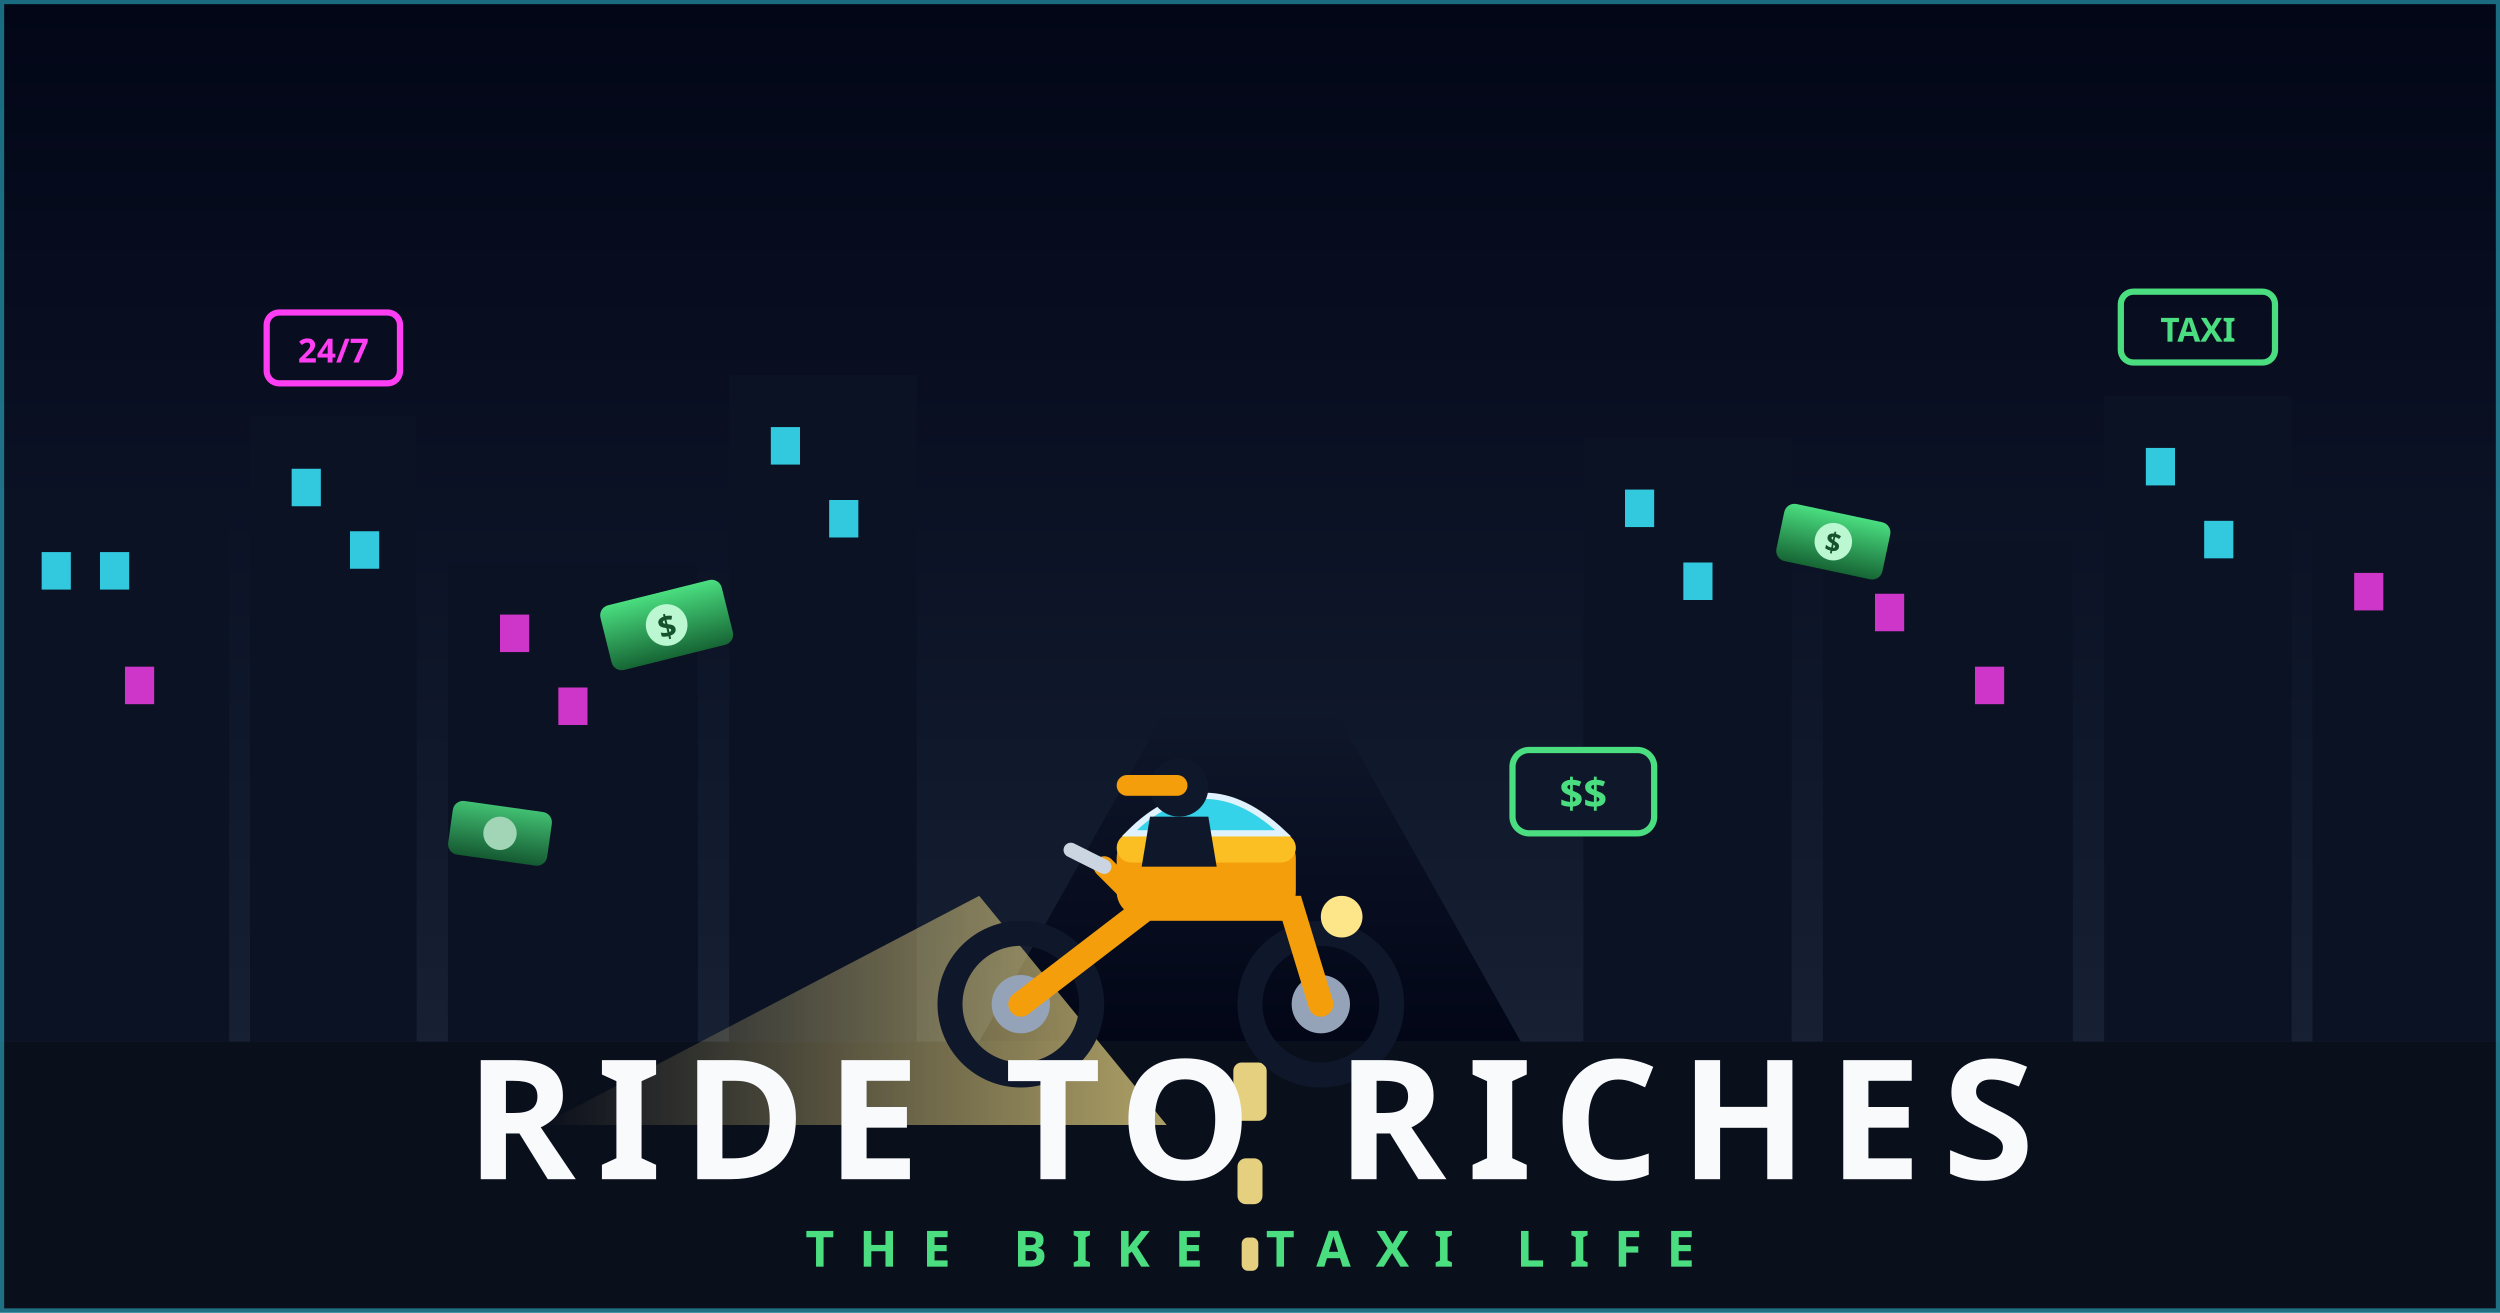
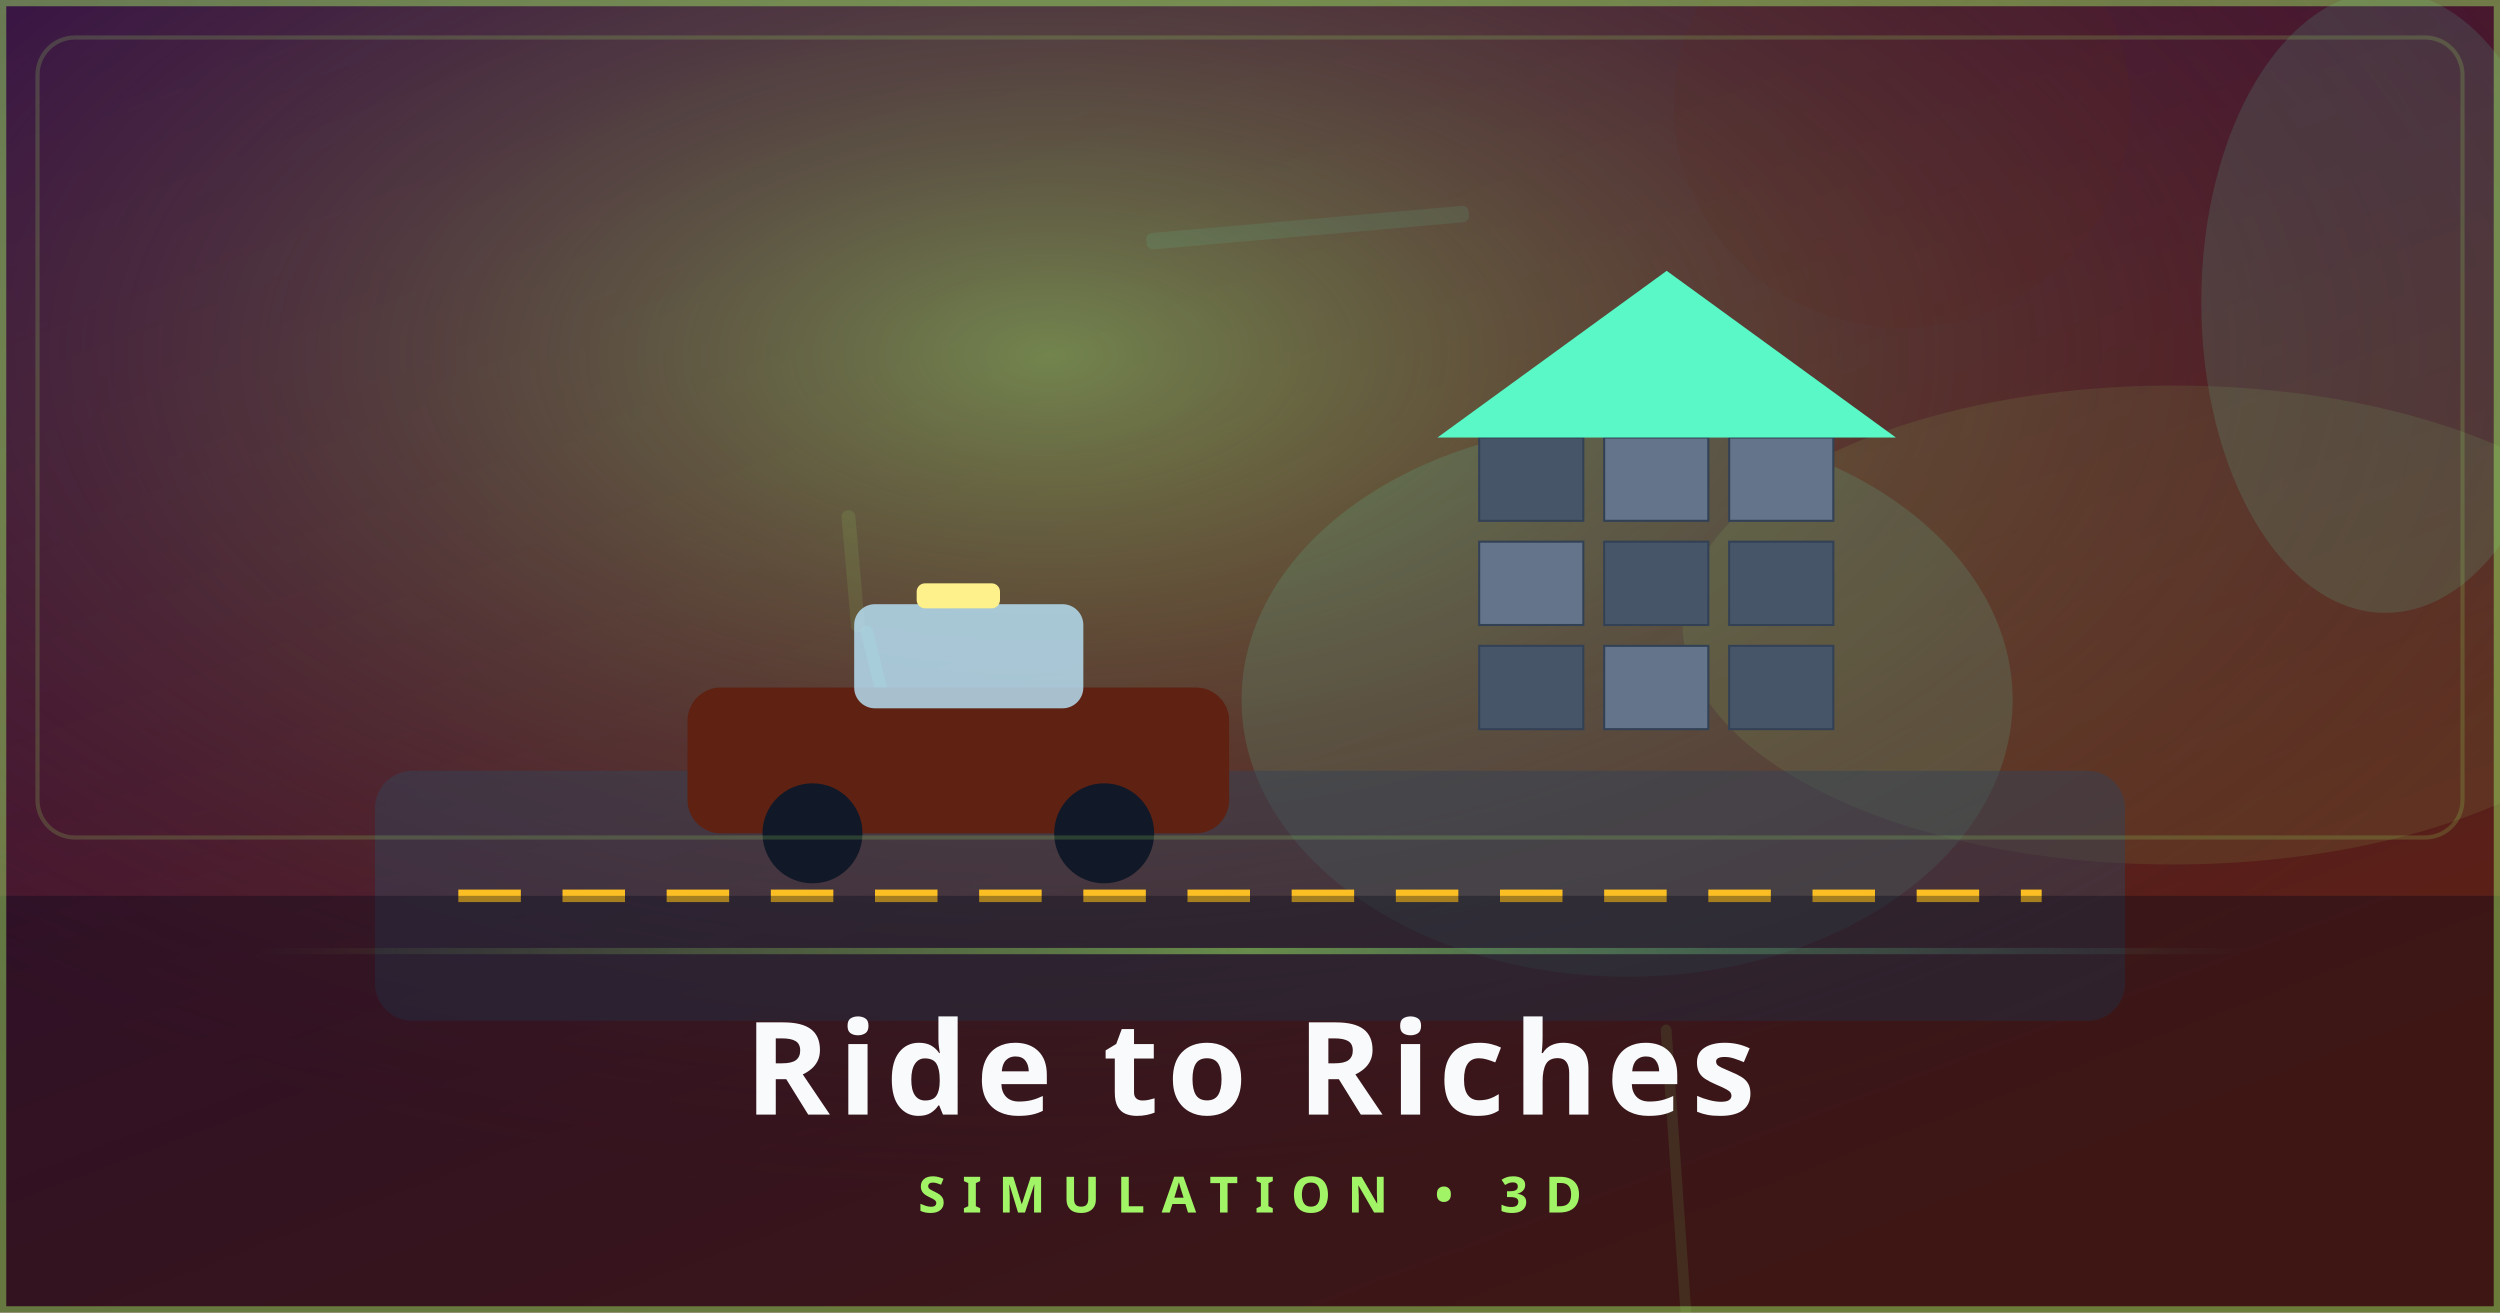
<svg xmlns="http://www.w3.org/2000/svg" viewBox="0 0 1200 630" width="1200" height="630" role="img" aria-label="Ride to Riches">
  <defs>
-     <linearGradient id="night" x1="0" y1="0" x2="0" y2="1">
-       <stop offset="0%" stop-color="#020617" />
-       <stop offset="55%" stop-color="#0f172a" />
-       <stop offset="100%" stop-color="#1e293b" />
+     <linearGradient id="bg" x1="0" y1="0" x2="0.73" y2="1">
+       <stop offset="0%" stop-color="hsla(277, 69%, 17%, 1)" />
+       <stop offset="100%" stop-color="hsla(12, 68%, 22%, 1)" />
    </linearGradient>
-     <linearGradient id="road" x1="0" y1="0" x2="0" y2="1">
-       <stop offset="0%" stop-color="#0f172a" />
-       <stop offset="100%" stop-color="#020617" />
-     </linearGradient>
-     <linearGradient id="head" x1="1" y1="0" x2="0" y2="0">
-       <stop offset="0%" stop-color="#fde68a" stop-opacity="0.9" />
-       <stop offset="100%" stop-color="#fde68a" stop-opacity="0" />
-     </linearGradient>
-     <linearGradient id="cash" x1="0" y1="0" x2="0" y2="1">
-       <stop offset="0%" stop-color="#4ade80" />
-       <stop offset="100%" stop-color="#166534" />
+     <radialGradient id="glow" cx="42%" cy="27%" r="65%">
+       <stop offset="0%" stop-color="hsla(95, 86%, 68%, 1)" stop-opacity="0.5" />
+       <stop offset="100%" stop-color="hsla(12, 68%, 22%, 1)" stop-opacity="0" />
+     </radialGradient>
+     <linearGradient id="bar" x1="0" y1="0" x2="1" y2="0">
+       <stop offset="0%" stop-color="hsla(95, 86%, 68%, 1)" stop-opacity="0.0" />
+       <stop offset="50%" stop-color="hsla(95, 86%, 68%, 1)" stop-opacity="0.5" />
+       <stop offset="100%" stop-color="hsla(161, 92%, 66%, 1)" stop-opacity="0.0" />
    </linearGradient>
  </defs>
-   <rect width="1200" height="630" fill="url(#night)" />
-   <g fill="#0b1224">
-     <rect x="0" y="240" width="110" height="260" />
-     <rect x="120" y="200" width="80" height="300" />
-     <rect x="215" y="270" width="120" height="230" />
-     <rect x="350" y="180" width="90" height="320" />
-     <rect x="760" y="210" width="100" height="290" />
-     <rect x="875" y="260" width="120" height="240" />
-     <rect x="1010" y="190" width="90" height="310" />
-     <rect x="1110" y="250" width="90" height="250" />
+   <rect width="1200" height="630" fill="url(#bg)" />
+   <rect width="1200" height="630" fill="url(#glow)" />
+   <rect x="500" y="6" width="56.85" height="5.998" rx="3" fill="hsla(161, 92%, 66%, 1)" opacity="0.191" transform="rotate(256 600 210)" />
+   <rect x="895" y="28" width="191.459" height="5.158" rx="3" fill="hsla(95, 86%, 68%, 1)" opacity="0.164" transform="rotate(86 600 210)" />
+   <rect x="486" y="304" width="155.336" height="7.894" rx="3" fill="hsla(161, 92%, 66%, 1)" opacity="0.091" transform="rotate(175 600 210)" />
+   <rect x="618" y="402" width="58.743" height="6.654" rx="3" fill="hsla(95, 86%, 68%, 1)" opacity="0.109" transform="rotate(85 600 210)" />
+   <ellipse cx="1043" cy="300" rx="235.318" ry="114.936" fill="hsla(95, 86%, 68%, 1)" opacity="0.095" />
+   <ellipse cx="781" cy="336" rx="185.058" ry="132.829" fill="hsla(161, 92%, 66%, 1)" opacity="0.129" />
+   <ellipse cx="913" cy="51" rx="109.488" ry="106.367" fill="hsla(12, 68%, 22%, 1)" opacity="0.11" />
+   <ellipse cx="1145" cy="145" rx="88.388" ry="149.172" fill="hsla(161, 92%, 66%, 1)" opacity="0.128" />
+   <g transform="translate(600,280)">
+     <rect x="-420" y="90" width="840" height="120" rx="18" fill="#334155" opacity="0.5" />
+     <g transform="translate(-140,30)">
+       <rect x="-130" y="20" width="260" height="70" rx="16" fill="hsla(12, 68%, 22%, 1)" />
+       <rect x="-50" y="-20" width="110" height="50" rx="10" fill="#bae6fd" opacity="0.8" />
+       <circle cx="-70" cy="90" r="24" fill="#111827" />
+       <circle cx="70" cy="90" r="24" fill="#111827" />
+       <rect x="-20" y="-30" width="40" height="12" rx="4" fill="#fef08a" />
+     </g>
+     <g transform="translate(200,-30)">
+       <rect x="-90" y="-40" width="50" height="40" fill="#475569" stroke="#334155" />
+       <rect x="-30" y="-40" width="50" height="40" fill="#64748b" stroke="#334155" />
+       <rect x="30" y="-40" width="50" height="40" fill="#64748b" stroke="#334155" />
+       <rect x="-90" y="10" width="50" height="40" fill="#64748b" stroke="#334155" />
+       <rect x="-30" y="10" width="50" height="40" fill="#475569" stroke="#334155" />
+       <rect x="30" y="10" width="50" height="40" fill="#475569" stroke="#334155" />
+       <rect x="-90" y="60" width="50" height="40" fill="#475569" stroke="#334155" />
+       <rect x="-30" y="60" width="50" height="40" fill="#64748b" stroke="#334155" />
+       <rect x="30" y="60" width="50" height="40" fill="#475569" stroke="#334155" />
+       <polygon points="-110,-40 0,-120 110,-40" fill="hsla(161, 92%, 66%, 1)" />
+     </g>
+     <path d="M-380 150 L380 150" stroke="#fbbf24" stroke-width="6" stroke-dasharray="30 20" />
  </g>
-   <g fill="#38e8ff" opacity="0.85">
-     <rect x="20" y="265" width="14" height="18" />
-     <rect x="48" y="265" width="14" height="18" />
-     <rect x="140" y="225" width="14" height="18" />
-     <rect x="168" y="255" width="14" height="18" />
-     <rect x="370" y="205" width="14" height="18" />
-     <rect x="398" y="240" width="14" height="18" />
-     <rect x="780" y="235" width="14" height="18" />
-     <rect x="808" y="270" width="14" height="18" />
-     <rect x="1030" y="215" width="14" height="18" />
-     <rect x="1058" y="250" width="14" height="18" />
-   </g>
-   <g fill="#ff3df2" opacity="0.8">
-     <rect x="240" y="295" width="14" height="18" />
-     <rect x="268" y="330" width="14" height="18" />
-     <rect x="900" y="285" width="14" height="18" />
-     <rect x="948" y="320" width="14" height="18" />
-     <rect x="1130" y="275" width="14" height="18" />
-     <rect x="60" y="320" width="14" height="18" />
-   </g>
-   <g font-family="Verdana, Geneva, sans-serif" font-weight="bold">
-     <rect x="128" y="150" width="64" height="34" rx="6" fill="none" stroke="#ff3df2" stroke-width="3" />
-     <text x="160" y="174" text-anchor="middle" font-size="16" fill="#ff3df2">24/7</text>
-     <rect x="1018" y="140" width="74" height="34" rx="6" fill="none" stroke="#4ade80" stroke-width="3" />
-     <text x="1055" y="164" text-anchor="middle" font-size="16" fill="#4ade80">TAXI</text>
-   </g>
-   <path d="M470 500 L560 340 L640 340 L730 500 Z" fill="url(#road)" />
-   <rect x="0" y="500" width="1200" height="130" fill="#0a0f1c" />
-   <g fill="#fde68a" opacity="0.9">
-     <rect x="592" y="510" width="16" height="28" rx="4" />
-     <rect x="594" y="556" width="12" height="22" rx="4" />
-     <rect x="596" y="594" width="8" height="16" rx="3" />
-   </g>
-   <polygon points="470,430 260,540 560,540" fill="url(#head)" opacity="0.75" />
-   <g transform="translate(560 430)">
-     <circle cx="-70" cy="52" r="34" fill="none" stroke="#0f172a" stroke-width="12" />
-     <circle cx="-70" cy="52" r="14" fill="#94a3b8" />
-     <circle cx="74" cy="52" r="34" fill="none" stroke="#0f172a" stroke-width="12" />
-     <circle cx="74" cy="52" r="14" fill="#94a3b8" />
-     <path d="M-70 52 L-10 6 L60 6 L74 52" fill="none" stroke="#f59e0b" stroke-width="12" stroke-linecap="round" />
-     <path d="M-10 6 L-30 -14" stroke="#f59e0b" stroke-width="10" stroke-linecap="round" />
-     <rect x="-24" y="-30" width="86" height="40" rx="12" fill="#f59e0b" />
-     <rect x="-24" y="-30" width="86" height="14" rx="7" fill="#fbbf24" />
-     <path d="M-18 -30 Q18 -66 56 -30 Z" fill="#38e8ff" opacity="0.9" />
-     <path d="M-18 -30 Q18 -66 56 -30 Z" fill="none" stroke="#e0f2fe" stroke-width="3" />
-     <path d="M-30 -14 L-46 -22" stroke="#cbd5e1" stroke-width="7" stroke-linecap="round" />
-     <circle cx="84" cy="10" r="10" fill="#fde68a" />
-     <circle cx="6" cy="-52" r="14" fill="#0f172a" />
-     <path d="M-8 -38 L20 -38 L24 -14 L-12 -14 Z" fill="#0f172a" />
-     <rect x="-24" y="-58" width="34" height="10" rx="5" fill="#f59e0b" />
-   </g>
-   <g transform="translate(760 380)">
-     <rect x="-34" y="-20" width="68" height="40" rx="8" fill="#0f172a" stroke="#4ade80" stroke-width="3" />
-     <text x="0" y="8" text-anchor="middle" font-family="Verdana, Geneva, sans-serif" font-size="20" font-weight="bold" fill="#4ade80">$$</text>
-   </g>
-   <g font-family="Verdana, Geneva, sans-serif" font-weight="bold">
-     <g transform="translate(320 300) rotate(-14)">
-       <rect x="-30" y="-16" width="60" height="32" rx="5" fill="url(#cash)" />
-       <circle cx="0" cy="0" r="10" fill="#bbf7d0" />
-       <text x="0" y="6" text-anchor="middle" font-size="15" fill="#14532d">$</text>
-     </g>
-     <g transform="translate(880 260) rotate(12)">
-       <rect x="-26" y="-14" width="52" height="28" rx="5" fill="url(#cash)" />
-       <circle cx="0" cy="0" r="9" fill="#bbf7d0" />
-       <text x="0" y="5" text-anchor="middle" font-size="13" fill="#14532d">$</text>
-     </g>
-     <g transform="translate(240 400) rotate(8)" opacity="0.85">
-       <rect x="-24" y="-13" width="48" height="26" rx="5" fill="url(#cash)" />
-       <circle cx="0" cy="0" r="8" fill="#bbf7d0" />
-     </g>
-   </g>
-   <text x="600" y="566" text-anchor="middle" font-family="Verdana, Geneva, sans-serif" font-size="80" font-weight="bold" letter-spacing="10" fill="#f8fafc">RIDE TO RICHES</text>
-   <text x="600" y="608" text-anchor="middle" font-family="Verdana, Geneva, sans-serif" font-size="24" font-weight="bold" letter-spacing="12" fill="#4ade80">THE BIKE TAXI LIFE</text>
-   <rect x="0.5" y="0.5" width="1199" height="629" fill="none" stroke="#38e8ff" stroke-opacity="0.45" stroke-width="3" />
+   <rect x="18" y="18" width="1164" height="384" rx="18" fill="none" stroke="hsla(95, 86%, 68%, 1)" stroke-opacity="0.18" stroke-width="2" />
+   <rect x="0" y="430" width="1200" height="200" fill="#020617" opacity="0.35" />
+   <rect x="120" y="455" width="960" height="3" rx="2" fill="url(#bar)" />
+   <text x="600" y="535" text-anchor="middle" font-family="Verdana, Geneva, sans-serif" font-size="62" font-weight="800" letter-spacing="4" fill="#f8fafc">Ride to Riches</text>
+   <text x="600" y="582" text-anchor="middle" font-family="Verdana, Geneva, sans-serif" font-size="24" font-weight="700" letter-spacing="8" fill="hsla(95, 86%, 68%, 1)">SIMULATION • 3D</text>
+   <rect x="1.5" y="1.5" width="1197" height="627" fill="none" stroke="hsla(95, 86%, 68%, 1)" stroke-opacity="0.45" stroke-width="3" />
</svg>
